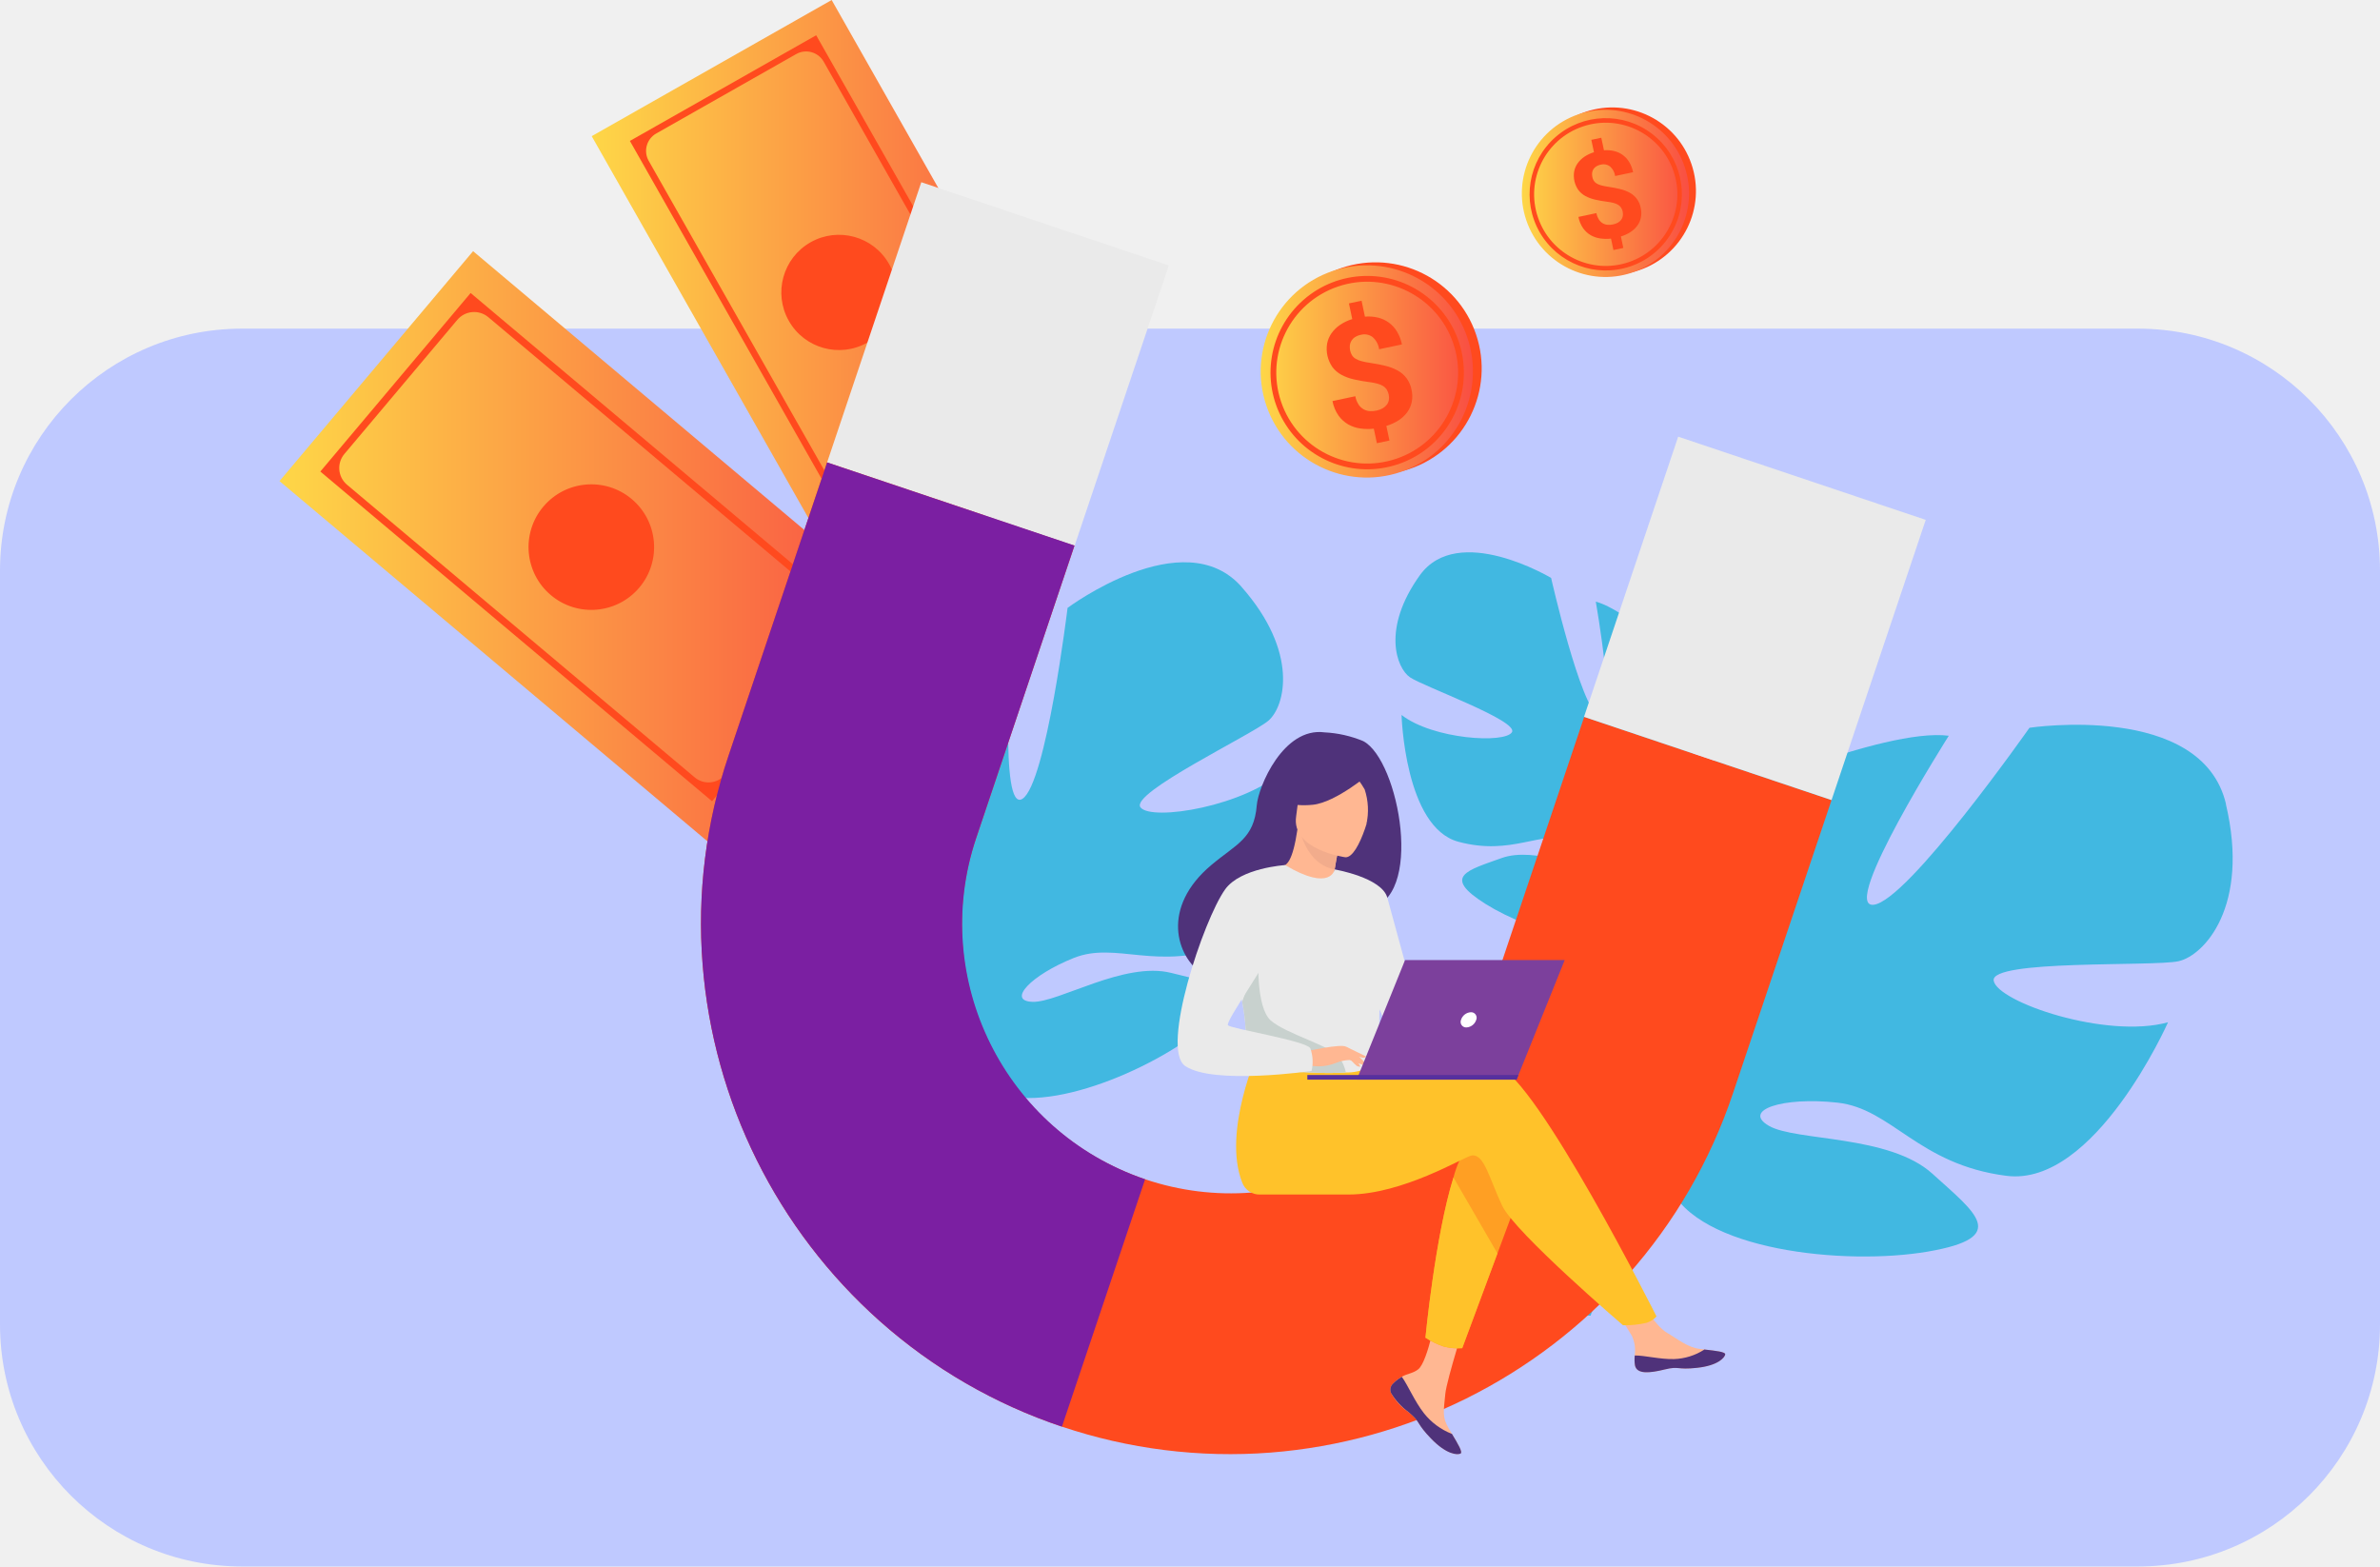
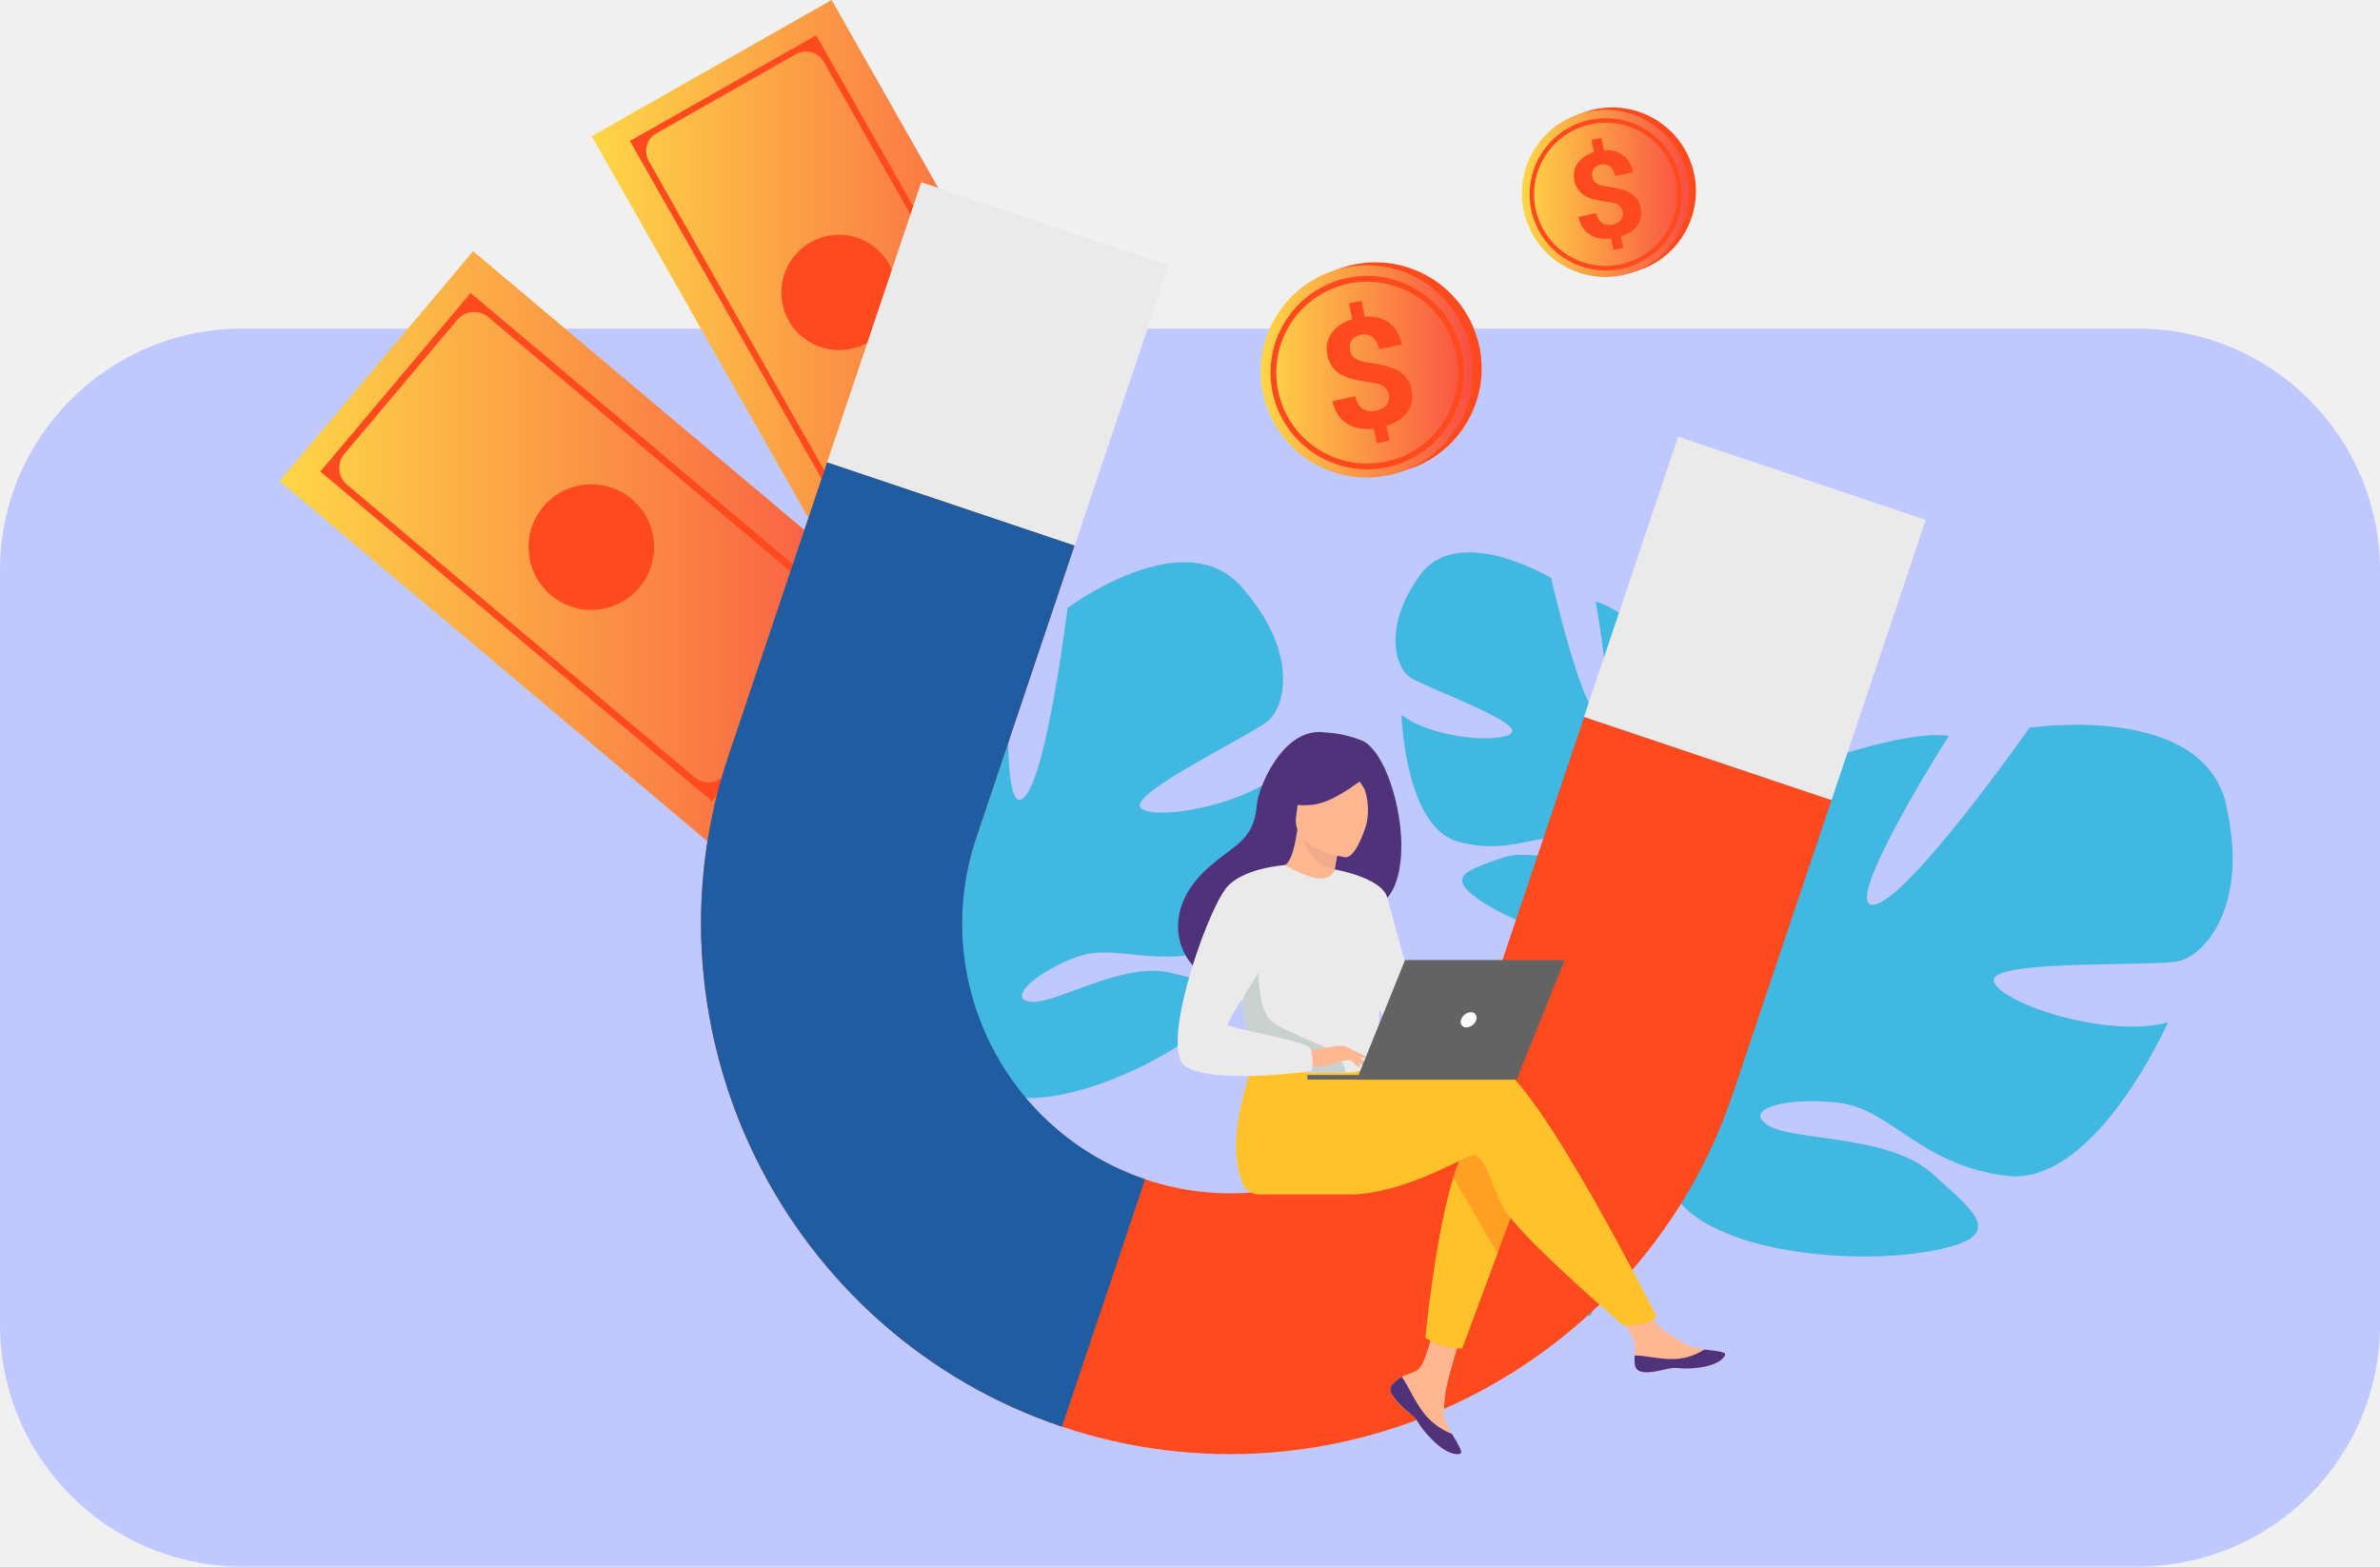
<svg xmlns="http://www.w3.org/2000/svg" xmlns:xlink="http://www.w3.org/1999/xlink" width="295" height="194.162" viewBox="0 0 295 194.162">
  <defs>
    <linearGradient id="linear-gradient" y1="0.5" x2="1" y2="0.5" gradientUnits="objectBoundingBox">
      <stop offset="0" stop-color="#fed747" />
      <stop offset="1" stop-color="#f94e43" />
    </linearGradient>
    <linearGradient id="linear-gradient-4" xlink:href="#linear-gradient" />
  </defs>
-   <g id="Grupo_1119908" data-name="Grupo 1119908" transform="translate(-285.332 -3611.535)">
+   <g id="img-14" transform="translate(-285.332 -3611.535)">
    <rect id="Rectángulo_401121" data-name="Rectángulo 401121" width="295" height="153.429" rx="30" transform="translate(285.332 3652.269)" fill="#bfc9ff" />
    <g id="Слой_1" data-name="Слой 1" transform="translate(319.978 3611.535)">
      <g id="Grupo_1120569" data-name="Grupo 1120569">
        <g id="Grupo_1120560" data-name="Grupo 1120560" transform="translate(0 31.127)">
          <path id="Trazado_907577" data-name="Trazado 907577" d="M78.008,241.216,54.015,269.723l-38-31.989v0L0,224.255l23.993-28.5,29.9,25.165Z" transform="translate(0 -195.75)" fill="url(#linear-gradient)" />
          <path id="Trazado_907578" data-name="Trazado 907578" d="M99,269.246,80.37,291.376,31.82,250.51l18.628-22.13ZM81.982,288.092,96.031,271.4a2.682,2.682,0,0,0-.324-3.778L52.643,231.379a2.731,2.731,0,0,0-3.847.331L34.8,248.333a2.707,2.707,0,0,0,.328,3.813l43.091,36.271a2.667,2.667,0,0,0,3.759-.323Z" transform="translate(-26.76 -223.191)" fill="#ff4a1e" />
          <path id="Trazado_907579" data-name="Trazado 907579" d="M196.885,391.261a7.782,7.782,0,1,1,10.965-.943A7.783,7.783,0,0,1,196.885,391.261Z" transform="translate(-163.248 -348.62)" fill="#ff4a1e" />
        </g>
        <g id="Grupo_1120561" data-name="Grupo 1120561" transform="translate(38.696)">
          <path id="Trazado_907580" data-name="Trazado 907580" d="M305.071,56.359,275.329,73.235l-22.5-39.651h0l-9.48-16.707L273.092,0l17.7,31.2Z" transform="translate(-243.35)" fill="url(#linear-gradient)" />
          <path id="Trazado_907581" data-name="Trazado 907581" d="M324.953,78.117l-23.09,13.1L273.12,40.563l23.09-13.1,28.745,50.657ZM304.3,88.907l17.413-9.881a2.461,2.461,0,0,0,.925-3.355L297.142,30.742a2.506,2.506,0,0,0-3.416-.943L276.383,39.64a2.485,2.485,0,0,0-.935,3.387L300.96,87.986A2.447,2.447,0,0,0,304.3,88.907Z" transform="translate(-268.386 -23.094)" fill="#ff4a1e" />
          <path id="Trazado_907582" data-name="Trazado 907582" d="M392.1,193.691a7.143,7.143,0,1,1,9.738,2.687A7.144,7.144,0,0,1,392.1,193.691Z" transform="translate(-367.666 -153.919)" fill="#ff4a1e" />
        </g>
        <path id="Trazado_907583" data-name="Trazado 907583" d="M1069.184,574.77c-3-12.691-24.358-9.445-24.358-9.445s-15.125,21.549-19.336,21.939,9.336-20.95,9.336-20.95c-8.1-1.048-29.126,8.242-29.126,8.242s.48,25.727-3.7,25.067.736-22.8.736-22.8c-7.939,2.105-15.574,11.04-15.574,11.04-9.655,14.643,9.646,26.285,9.646,26.285a41.826,41.826,0,0,1-5.859,18.962h0a30.476,30.476,0,0,0-2.67,5.014l2.144.07c.194-.569.4-1.118.636-1.646a.012.012,0,0,1,0-.01l.01-.022c.157-.326.383-.79.665-1.356v0c.7-1.261,1.169-2.193,1.471-2.869,0,0,0,0,0-.006,2.093-3.961,5.089-9.113,7.009-10.151a4.212,4.212,0,0,1-.428-1c.137.318.278.65.428,1,3.416,7.981,21.72,9.884,32.009,8.118s5.926-4.793.574-9.65-16.924-4-20.272-5.941,1.69-3.619,8.488-2.873,9.984,7.669,20.958,9.072,20.029-19.031,20.029-19.031c-7.677,2.113-21.169-2.52-21.61-5.158s19.733-1.724,22.9-2.409,8.878-6.8,5.877-19.487Z" transform="translate(-827.92 -475.118)" fill="#41b8e1" />
        <path id="Trazado_907584" data-name="Trazado 907584" d="M872.869,433.386c4.734-6.607,16.28.32,16.28.32s3.621,16.006,5.957,17.227-.423-14.289-.423-14.289c4.918,1.312,14.844,11.646,14.844,11.646s-6.367,14.721-3.8,15.329S910.7,450.3,910.7,450.3c4.079,3.093,6.367,10.053,6.367,10.053,2.1,10.729-11.784,12.874-11.784,12.874a26.086,26.086,0,0,0-1.11,12.322h0a18.8,18.8,0,0,1,.351,3.524l-1.253-.468c.024-.374.032-.741.024-1.1v-.022c-.014-.226-.033-.547-.062-.94h0v0c-.1-.892-.154-1.542-.17-2v0c-.269-2.78-.778-6.459-1.639-7.513a2.573,2.573,0,0,0,.482-.474c-.154.151-.315.308-.482.474-3.858,3.794-14.863.558-20.377-2.9s-2.283-4.168,1.953-5.7,10.7,1.7,13.1,1.372-.119-2.487-4.214-3.667-7.572,2.059-14.232.27-7.044-15.714-7.044-15.714c3.926,3.036,12.8,3.559,13.681,2.14s-10.97-5.666-12.637-6.81S868.136,439.993,872.869,433.386Z" transform="translate(-731.534 -362.071)" fill="#41b8e1" />
        <path id="Trazado_907585" data-name="Trazado 907585" d="M458.579,441.32c-7.171-8.129-21.557,2.616-21.557,2.616s-2.649,21.724-5.583,23.658-1.363-19.016-1.363-19.016c-6.349,2.4-18.126,17.452-18.126,17.452s10.43,18.673,7.109,19.826-8.391-17.006-8.391-17.006c-5,4.653-7.094,14.2-7.094,14.2-1.344,14.518,17.367,15.493,17.367,15.493a34.776,34.776,0,0,1,3.131,16.2h0a25.218,25.218,0,0,0,.006,4.723l1.6-.789c-.081-.493-.142-.978-.178-1.455v-.029c-.013-.3-.029-.73-.043-1.255h0v0c.016-1.2,0-2.067-.045-2.679v-.006c-.017-3.724.161-8.674,1.162-10.188a3.514,3.514,0,0,1-.7-.564l.7.564c5.631,4.514,19.8-1.261,26.647-6.586s2.468-5.836-3.358-7.3-13.974,3.7-17.189,3.586-.178-3.315,5.1-5.432,10.325,1.711,18.919-1.558,7.23-21.8,7.23-21.8c-4.8,4.556-16.509,6.445-17.863,4.683s13.793-8.994,15.849-10.737,3.846-8.461-3.325-16.59Z" transform="translate(-339.343 -368.588)" fill="#41b8e1" />
        <g id="Grupo_1120562" data-name="Grupo 1120562" transform="translate(121.614 32.515)">
          <path id="Trazado_907586" data-name="Trazado 907586" d="M772.341,221.861a13.151,13.151,0,1,1,16.68,8.226A13.152,13.152,0,0,1,772.341,221.861Z" transform="translate(-770.553 -204.479)" fill="#ff4a1e" />
          <path id="Trazado_907587" data-name="Trazado 907587" d="M765.511,224.181a13.151,13.151,0,1,1,16.68,8.226A13.152,13.152,0,0,1,765.511,224.181Z" transform="translate(-764.809 -206.43)" fill="url(#linear-gradient)" />
          <path id="Trazado_907588" data-name="Trazado 907588" d="M788.293,238.387a11.983,11.983,0,1,1,6.895-6.047,11.905,11.905,0,0,1-6.895,6.047Zm-7.474-22.015a11.268,11.268,0,1,0,14.292,7.047A11.28,11.28,0,0,0,780.819,216.372Z" transform="translate(-771.237 -213.371)" fill="#ff4a1e" />
          <path id="Trazado_907589" data-name="Trazado 907589" d="M823.929,246.075a1.992,1.992,0,0,0-.251-.65,1.455,1.455,0,0,0-.464-.453,2.72,2.72,0,0,0-.724-.3,7.429,7.429,0,0,0-1.027-.191,18.888,18.888,0,0,1-1.892-.336,5.959,5.959,0,0,1-1.522-.566,3.5,3.5,0,0,1-1.105-.943,3.962,3.962,0,0,1-.66-2.939,3.334,3.334,0,0,1,.547-1.275,4.143,4.143,0,0,1,1.056-1.027,5.559,5.559,0,0,1,1.511-.716l-.413-1.945,1.566-.332.418,1.973a4.979,4.979,0,0,1,1.622.121,3.755,3.755,0,0,1,2.358,1.736,5,5,0,0,1,.607,1.585l-2.829.6a2.441,2.441,0,0,0-.83-1.53,1.7,1.7,0,0,0-1.412-.266,2.178,2.178,0,0,0-.733.283,1.459,1.459,0,0,0-.452.447,1.358,1.358,0,0,0-.2.569,2.006,2.006,0,0,0,.035.649,1.854,1.854,0,0,0,.227.588,1.336,1.336,0,0,0,.445.433,2.71,2.71,0,0,0,.728.3,9.286,9.286,0,0,0,1.073.215q1.023.153,1.881.361a6.045,6.045,0,0,1,1.519.576,3.388,3.388,0,0,1,1.74,2.409,3.6,3.6,0,0,1,.025,1.495,3.264,3.264,0,0,1-.555,1.267,3.993,3.993,0,0,1-1.07,1.007,5.946,5.946,0,0,1-1.523.7l.383,1.81-1.557.331-.382-1.8a6.7,6.7,0,0,1-1.646-.021,4.266,4.266,0,0,1-1.512-.5,3.824,3.824,0,0,1-1.215-1.1,4.632,4.632,0,0,1-.75-1.8l2.829-.6a2.822,2.822,0,0,0,.41,1.038,1.853,1.853,0,0,0,.631.588,1.8,1.8,0,0,0,.768.218,3.145,3.145,0,0,0,.809-.062,2.581,2.581,0,0,0,.782-.289,1.7,1.7,0,0,0,.514-.452,1.338,1.338,0,0,0,.246-.571,1.65,1.65,0,0,0-.014-.647Z" transform="translate(-808.045 -229.642)" fill="#ff4a1e" />
        </g>
        <g id="Grupo_1120563" data-name="Grupo 1120563" transform="translate(153.985 13.315)">
          <path id="Trazado_907590" data-name="Trazado 907590" d="M974.316,97.427a10.36,10.36,0,1,1,13.141,6.48A10.361,10.361,0,0,1,974.316,97.427Z" transform="translate(-972.908 -83.733)" fill="#ff4a1e" />
          <path id="Trazado_907591" data-name="Trazado 907591" d="M968.936,99.257a10.36,10.36,0,1,1,13.141,6.48A10.361,10.361,0,0,1,968.936,99.257Z" transform="translate(-968.383 -85.272)" fill="url(#linear-gradient-4)" />
          <path id="Trazado_907592" data-name="Trazado 907592" d="M986.878,110.442a9.44,9.44,0,1,1,5.432-4.764,9.379,9.379,0,0,1-5.432,4.764ZM980.989,93.1a8.876,8.876,0,1,0,11.258,5.551A8.884,8.884,0,0,0,980.989,93.1Z" transform="translate(-973.442 -90.734)" fill="#ff4a1e" />
          <path id="Trazado_907593" data-name="Trazado 907593" d="M1014.965,116.516a1.571,1.571,0,0,0-.2-.512,1.135,1.135,0,0,0-.366-.356,2.134,2.134,0,0,0-.571-.239,5.673,5.673,0,0,0-.809-.149,14.785,14.785,0,0,1-1.49-.264,4.71,4.71,0,0,1-1.2-.445,2.773,2.773,0,0,1-.871-.743,3.118,3.118,0,0,1-.518-2.315,2.63,2.63,0,0,1,.431-1,3.283,3.283,0,0,1,.832-.809,4.4,4.4,0,0,1,1.189-.563l-.326-1.533,1.234-.262.331,1.554a3.909,3.909,0,0,1,1.277.1,2.956,2.956,0,0,1,1.857,1.369,3.948,3.948,0,0,1,.479,1.25l-2.228.472a1.92,1.92,0,0,0-.655-1.205,1.33,1.33,0,0,0-1.111-.21,1.7,1.7,0,0,0-.577.224,1.16,1.16,0,0,0-.356.353,1.068,1.068,0,0,0-.154.448,1.6,1.6,0,0,0,.027.51,1.472,1.472,0,0,0,.178.463,1.048,1.048,0,0,0,.351.34,2.153,2.153,0,0,0,.574.237,7.2,7.2,0,0,0,.846.169c.537.081,1.032.175,1.482.285a4.8,4.8,0,0,1,1.2.453,2.67,2.67,0,0,1,1.369,1.9,2.87,2.87,0,0,1,.021,1.178,2.573,2.573,0,0,1-.437,1,3.179,3.179,0,0,1-.843.793,4.689,4.689,0,0,1-1.2.553l.3,1.425-1.226.261-.3-1.418a5.351,5.351,0,0,1-1.3-.016,3.363,3.363,0,0,1-1.191-.394,3,3,0,0,1-.957-.863,3.634,3.634,0,0,1-.59-1.417l2.228-.472a2.251,2.251,0,0,0,.323.819,1.4,1.4,0,0,0,1.1.634,2.452,2.452,0,0,0,.638-.049,2.037,2.037,0,0,0,.617-.227,1.36,1.36,0,0,0,.4-.355,1.052,1.052,0,0,0,.194-.45,1.317,1.317,0,0,0-.011-.51Z" transform="translate(-1002.451 -103.569)" fill="#ff4a1e" />
        </g>
        <g id="Grupo_1120564" data-name="Grupo 1120564" transform="translate(52.244 22.586)">
          <path id="Trazado_907594" data-name="Trazado 907594" d="M468.684,402.292l-12.215,36.341a64.994,64.994,0,0,1-13.061,22.558,66.157,66.157,0,0,1-44.247,21.982,65.4,65.4,0,0,1-48.426-16.278,66.157,66.157,0,0,1-21.982-44.247,64.963,64.963,0,0,1,3.217-25.867l12.215-36.341,30.662,10.307-12.215,36.341a33.325,33.325,0,0,0,63.176,21.238l12.215-36.341,30.662,10.307Z" transform="translate(-328.555 -325.712)" fill="#ff4a1e" />
          <rect id="Rectángulo_410185" data-name="Rectángulo 410185" width="32.37" height="36.64" transform="translate(27.304 0) rotate(18.58)" fill="#eaeaea" />
          <rect id="Rectángulo_410186" data-name="Rectángulo 410186" width="32.37" height="36.64" transform="translate(121.121 31.538) rotate(18.58)" fill="#eaeaea" />
-           <path id="Trazado_907595" data-name="Trazado 907595" d="M383.6,449.294l-10.307,30.662a64.973,64.973,0,0,1-22.558-13.063,66.157,66.157,0,0,1-21.982-44.247,64.963,64.963,0,0,1,3.217-25.866l12.215-36.341,30.662,10.307-12.215,36.341A33.47,33.47,0,0,0,383.6,449.294Z" transform="translate(-328.555 -325.712)" fill="#7b1fa2" />
+           <path id="Trazado_907595" data-name="Trazado 907595" d="M383.6,449.294l-10.307,30.662a64.973,64.973,0,0,1-22.558-13.063,66.157,66.157,0,0,1-21.982-44.247,64.963,64.963,0,0,1,3.217-25.866l12.215-36.341,30.662,10.307-12.215,36.341A33.47,33.47,0,0,0,383.6,449.294Z" transform="translate(-328.555 -325.712)" fill="#1f5ca2" />
        </g>
        <g id="Grupo_1120568" data-name="Grupo 1120568" transform="translate(111.322 90.732)">
          <g id="Grupo_1120565" data-name="Grupo 1120565">
            <path id="Trazado_907596" data-name="Trazado 907596" d="M866.172,1030.089a1.03,1.03,0,0,0-.183,1.1.005.005,0,0,0,0,0,6.832,6.832,0,0,0,2.161,2.369c.13.1.245.2.347.289l.078.07.06.054c.949.875.591,1.077,2.3,2.851,1.945,2.024,3.284,2.061,3.665,1.876.323-.158-.332-1.231-1.057-2.438-.035-.059-.07-.118-.107-.177-.1-.161-.192-.323-.288-.485-.851-1.452-.631-2.134-.431-4.293.164-1.755,2.732-9.809,2.732-9.809l-3.727-.642s-1.123,6.413-2.36,7.4c-.661.526-1.4.533-2.037.924-.045.027-.089.054-.132.083a4.859,4.859,0,0,0-1.019.821Z" transform="translate(-839.54 -949.263)" fill="#ffb792" />
            <path id="Trazado_907597" data-name="Trazado 907597" d="M866.172,1074.115a1.031,1.031,0,0,0-.183,1.1.005.005,0,0,0,0,0,7.916,7.916,0,0,0,2.164,2.363c.129.107.242.205.344.3l.078.07.06.054c.949.875.592,1.077,2.3,2.851,1.945,2.024,3.284,2.061,3.665,1.876.323-.157-.332-1.231-1.057-2.438a8.273,8.273,0,0,1-3.466-2.555c-1.172-1.495-1.953-3.414-2.749-4.527-.045.027-.089.054-.132.083a4.859,4.859,0,0,0-1.019.82Z" transform="translate(-839.54 -993.289)" fill="#4f327a" />
            <path id="Trazado_907598" data-name="Trazado 907598" d="M1040.82,1021.773c.231,1.151,1.87.959,3.7.51s1.4.084,4-.2,3.4-1.261,3.478-1.649c.071-.344-1.217-.466-2.6-.625-.173-.019-.348-.041-.523-.062-1.56-.2-2.7-1.2-4.12-2.029-1.342-.784-3.346-3.975-3.346-3.975l-3.576.283s1.876,2.851,2.6,4.09a4.338,4.338,0,0,1,.351,2.438,4.633,4.633,0,0,0,.027,1.223Z" transform="translate(-984.132 -943.275)" fill="#ffb792" />
            <path id="Trazado_907599" data-name="Trazado 907599" d="M1060,1054.367c1.832-.448,1.4.084,4-.2s3.4-1.261,3.478-1.649c.072-.344-1.216-.466-2.6-.625l-.013.027a7.353,7.353,0,0,1-3.735,1.161c-1.77.043-3.643-.464-4.864-.444a4.633,4.633,0,0,0,.027,1.223C1056.525,1055.008,1058.164,1054.816,1060,1054.367Z" transform="translate(-999.607 -975.358)" fill="#4f327a" />
            <path id="Trazado_907600" data-name="Trazado 907600" d="M905.5,890.129l-3.344,9-4.365,11.746a7.071,7.071,0,0,1-2.318-.211,10.063,10.063,0,0,1-2.242-1.091s1.212-12.613,3.473-19.853a12.893,12.893,0,0,1,1.945-4.207C902.152,881.366,905.5,890.129,905.5,890.129Z" transform="translate(-862.517 -834.498)" fill="#ff9f23" />
            <path id="Trazado_907601" data-name="Trazado 907601" d="M778,821.1c-2.19-.706-8.437.2-14.712,1.43l-1.313-2.167L748.418,819.3s-4.473,9.919-2.024,16.238a2.291,2.291,0,0,0,2.295,1.544h.2s8.067,0,10.687,0c6.74,0,14.265-4.634,15.24-4.828,1.593-.318,2.231,2.869,3.824,6.214s14.977,14.818,14.977,14.818a11.742,11.742,0,0,0,2.907-.3,2.863,2.863,0,0,0,1.248-.789S782.94,822.689,778,821.1Z" transform="translate(-738.414 -779.753)" fill="#ffc22a" />
            <path id="Trazado_907602" data-name="Trazado 907602" d="M723.379,571.735a14.292,14.292,0,0,0-4.807-1.092c-5.136-.69-8.227,6.774-8.409,9.035-.336,4.168-2.539,4.8-5.643,7.415-6.224,5.235-4.4,11.317-1,13.576,2.042,1.356,5.64,0,5.64,0,.051.035,9.843-5.473,14.669-8.132,7.235-1.029,3.971-18.477-.453-20.8Z" transform="translate(-700.354 -570.598)" fill="#4f327a" />
            <path id="Trazado_907603" data-name="Trazado 907603" d="M787.362,654.208a6.378,6.378,0,0,1-3.977.122c-1.507-.666-2.649-3.145-2.627-3.147.685-.032,1.437-.631,2.018-4.564l.293.105,4.909,1.767s-.356,1.576-.585,3.075c-.194,1.259-.3,2.465-.03,2.643Z" transform="translate(-767.93 -634.531)" fill="#ffb792" />
            <path id="Trazado_907604" data-name="Trazado 907604" d="M800.2,649.037s-.356,1.576-.585,3.075c-2.819-.507-3.926-3.317-4.324-4.842Z" transform="translate(-780.151 -635.078)" fill="#f2ac8c" />
            <path id="Trazado_907605" data-name="Trazado 907605" d="M798.332,605.736s-6.717-.9-6.09-5.076.18-7.1,4.5-6.7,4.907,2.116,5.037,3.56-1.679,8.343-3.441,8.218Z" transform="translate(-777.553 -590.213)" fill="#ffb792" />
            <path id="Trazado_907606" data-name="Trazado 907606" d="M791.335,593.274s-4.3,3.705-7.224,4-4.031-.641-4.031-.641a11.412,11.412,0,0,0,2.76-3.742,2.053,2.053,0,0,1,1.7-1.212C786.623,591.5,790.583,591.421,791.335,593.274Z" transform="translate(-767.359 -588.256)" fill="#4f327a" />
            <path id="Trazado_907607" data-name="Trazado 907607" d="M833.952,595.808a10.619,10.619,0,0,1,1.891,2.422,8.127,8.127,0,0,1,.219,4.322s2.241-4.357.972-6.475c-1.345-2.245-3.083-.269-3.083-.269Z" transform="translate(-812.664 -591.123)" fill="#4f327a" />
            <path id="Trazado_907608" data-name="Trazado 907608" d="M762.537,687.406c-.2,13.6-.056,10.754-1.542,12.045a5.714,5.714,0,0,1-2.692.584c-4.169.277-11.5-.41-11.776-1.18-.962-2.665-.283-3.493-1.084-7.575-.084-.434-.188-.9-.309-1.415-.669-2.8-1.32-3.756,1.053-8.261,2.151-4.079,4.387-7.389,4.589-7.27,5.678,3.371,6.136.537,6.136.537s5.726,5.9,5.626,12.537Z" transform="translate(-737.449 -657.836)" fill="#eaeaea" />
            <path id="Trazado_907609" data-name="Trazado 907609" d="M902.165,927.259,897.8,939.005a7.071,7.071,0,0,1-2.318-.211,10.063,10.063,0,0,1-2.242-1.091s1.212-12.613,3.473-19.853l5.453,9.409Z" transform="translate(-862.526 -862.633)" fill="#ffc22a" />
            <path id="Trazado_907610" data-name="Trazado 907610" d="M822.48,677.72s5.842.991,6.529,3.506,4.723,17.3,4.723,17.3-2.97.534-4.343-.838-4.774-12.729-4.774-12.729l-2.136-7.241Z" transform="translate(-803.017 -660.686)" fill="#eaeaea" />
            <path id="Trazado_907611" data-name="Trazado 907611" d="M763.211,759.728c-4.169.277-11.5-.41-11.776-1.18-.962-2.665-.283-3.494-1.084-7.575l2.01-5.662s-.332,6.3,1.527,7.963,7.614,3.2,8.517,4.588a5.094,5.094,0,0,1,.806,1.867Z" transform="translate(-742.357 -717.529)" fill="#c8d1ce" />
            <path id="Trazado_907612" data-name="Trazado 907612" d="M801.182,815.934s4.112-.916,4.777-.55a9.686,9.686,0,0,1,2.489,2.156c.2.463-1.477-.351-2.024-.5a4.847,4.847,0,0,0-1.748.383,5.811,5.811,0,0,1-3.131.315l-.364-1.8Z" transform="translate(-785.104 -776.387)" fill="#ffb792" />
            <path id="Trazado_907613" data-name="Trazado 907613" d="M713.406,674.33s-5.522.34-7.434,3.007c-2.69,3.753-8.03,19.749-4.971,21.883,3.446,2.4,15.682.628,15.682.628a4.973,4.973,0,0,0-.159-2.824c-.566-.921-9.773-2.407-10.2-2.834s5.311-8.286,5.311-9.56S713.406,674.33,713.406,674.33Z" transform="translate(-700.083 -657.835)" fill="#eaeaea" />
            <path id="Trazado_907614" data-name="Trazado 907614" d="M832.48,823.04a7.972,7.972,0,0,0,1.145,1.245.854.854,0,0,0,.464.1l-.58-1.045-1.029-.3Z" transform="translate(-811.427 -782.899)" fill="#ffb792" />
            <path id="Trazado_907615" data-name="Trazado 907615" d="M831.23,815.84l2.506,1.216a.446.446,0,0,1-.415.161,5.981,5.981,0,0,1-1.086-.3l-1-1.078Z" transform="translate(-810.376 -776.844)" fill="#ffb792" />
          </g>
          <g id="Grupo_1120567" data-name="Grupo 1120567" transform="translate(16.077 28.263)">
            <g id="Grupo_1120566" data-name="Grupo 1120566">
-               <path id="Trazado_907616" data-name="Trazado 907616" d="M839.67,763.165h19.819l5.961-14.825H845.663Z" transform="translate(-833.551 -748.34)" fill="#7c409c" />
-               <path id="Trazado_907617" data-name="Trazado 907617" d="M827.36,837.94H801.19v.577h25.938Z" transform="translate(-801.19 -823.692)" fill="#56309e" />
+               <path id="Trazado_907616" data-name="Trazado 907616" d="M839.67,763.165h19.819l5.961-14.825H845.663Z" transform="translate(-833.551 -748.34)" fill="#636363" />
+               <path id="Trazado_907617" data-name="Trazado 907617" d="M827.36,837.94H801.19v.577h25.938Z" transform="translate(-801.19 -823.692)" fill="#636363" />
            </g>
            <path id="Trazado_907618" data-name="Trazado 907618" d="M922.665,789.963a.686.686,0,0,0-.673-.943,1.355,1.355,0,0,0-1.215.943.686.686,0,0,0,.673.943A1.355,1.355,0,0,0,922.665,789.963Z" transform="translate(-901.73 -782.551)" fill="#fff" />
          </g>
        </g>
      </g>
    </g>
  </g>
</svg>
